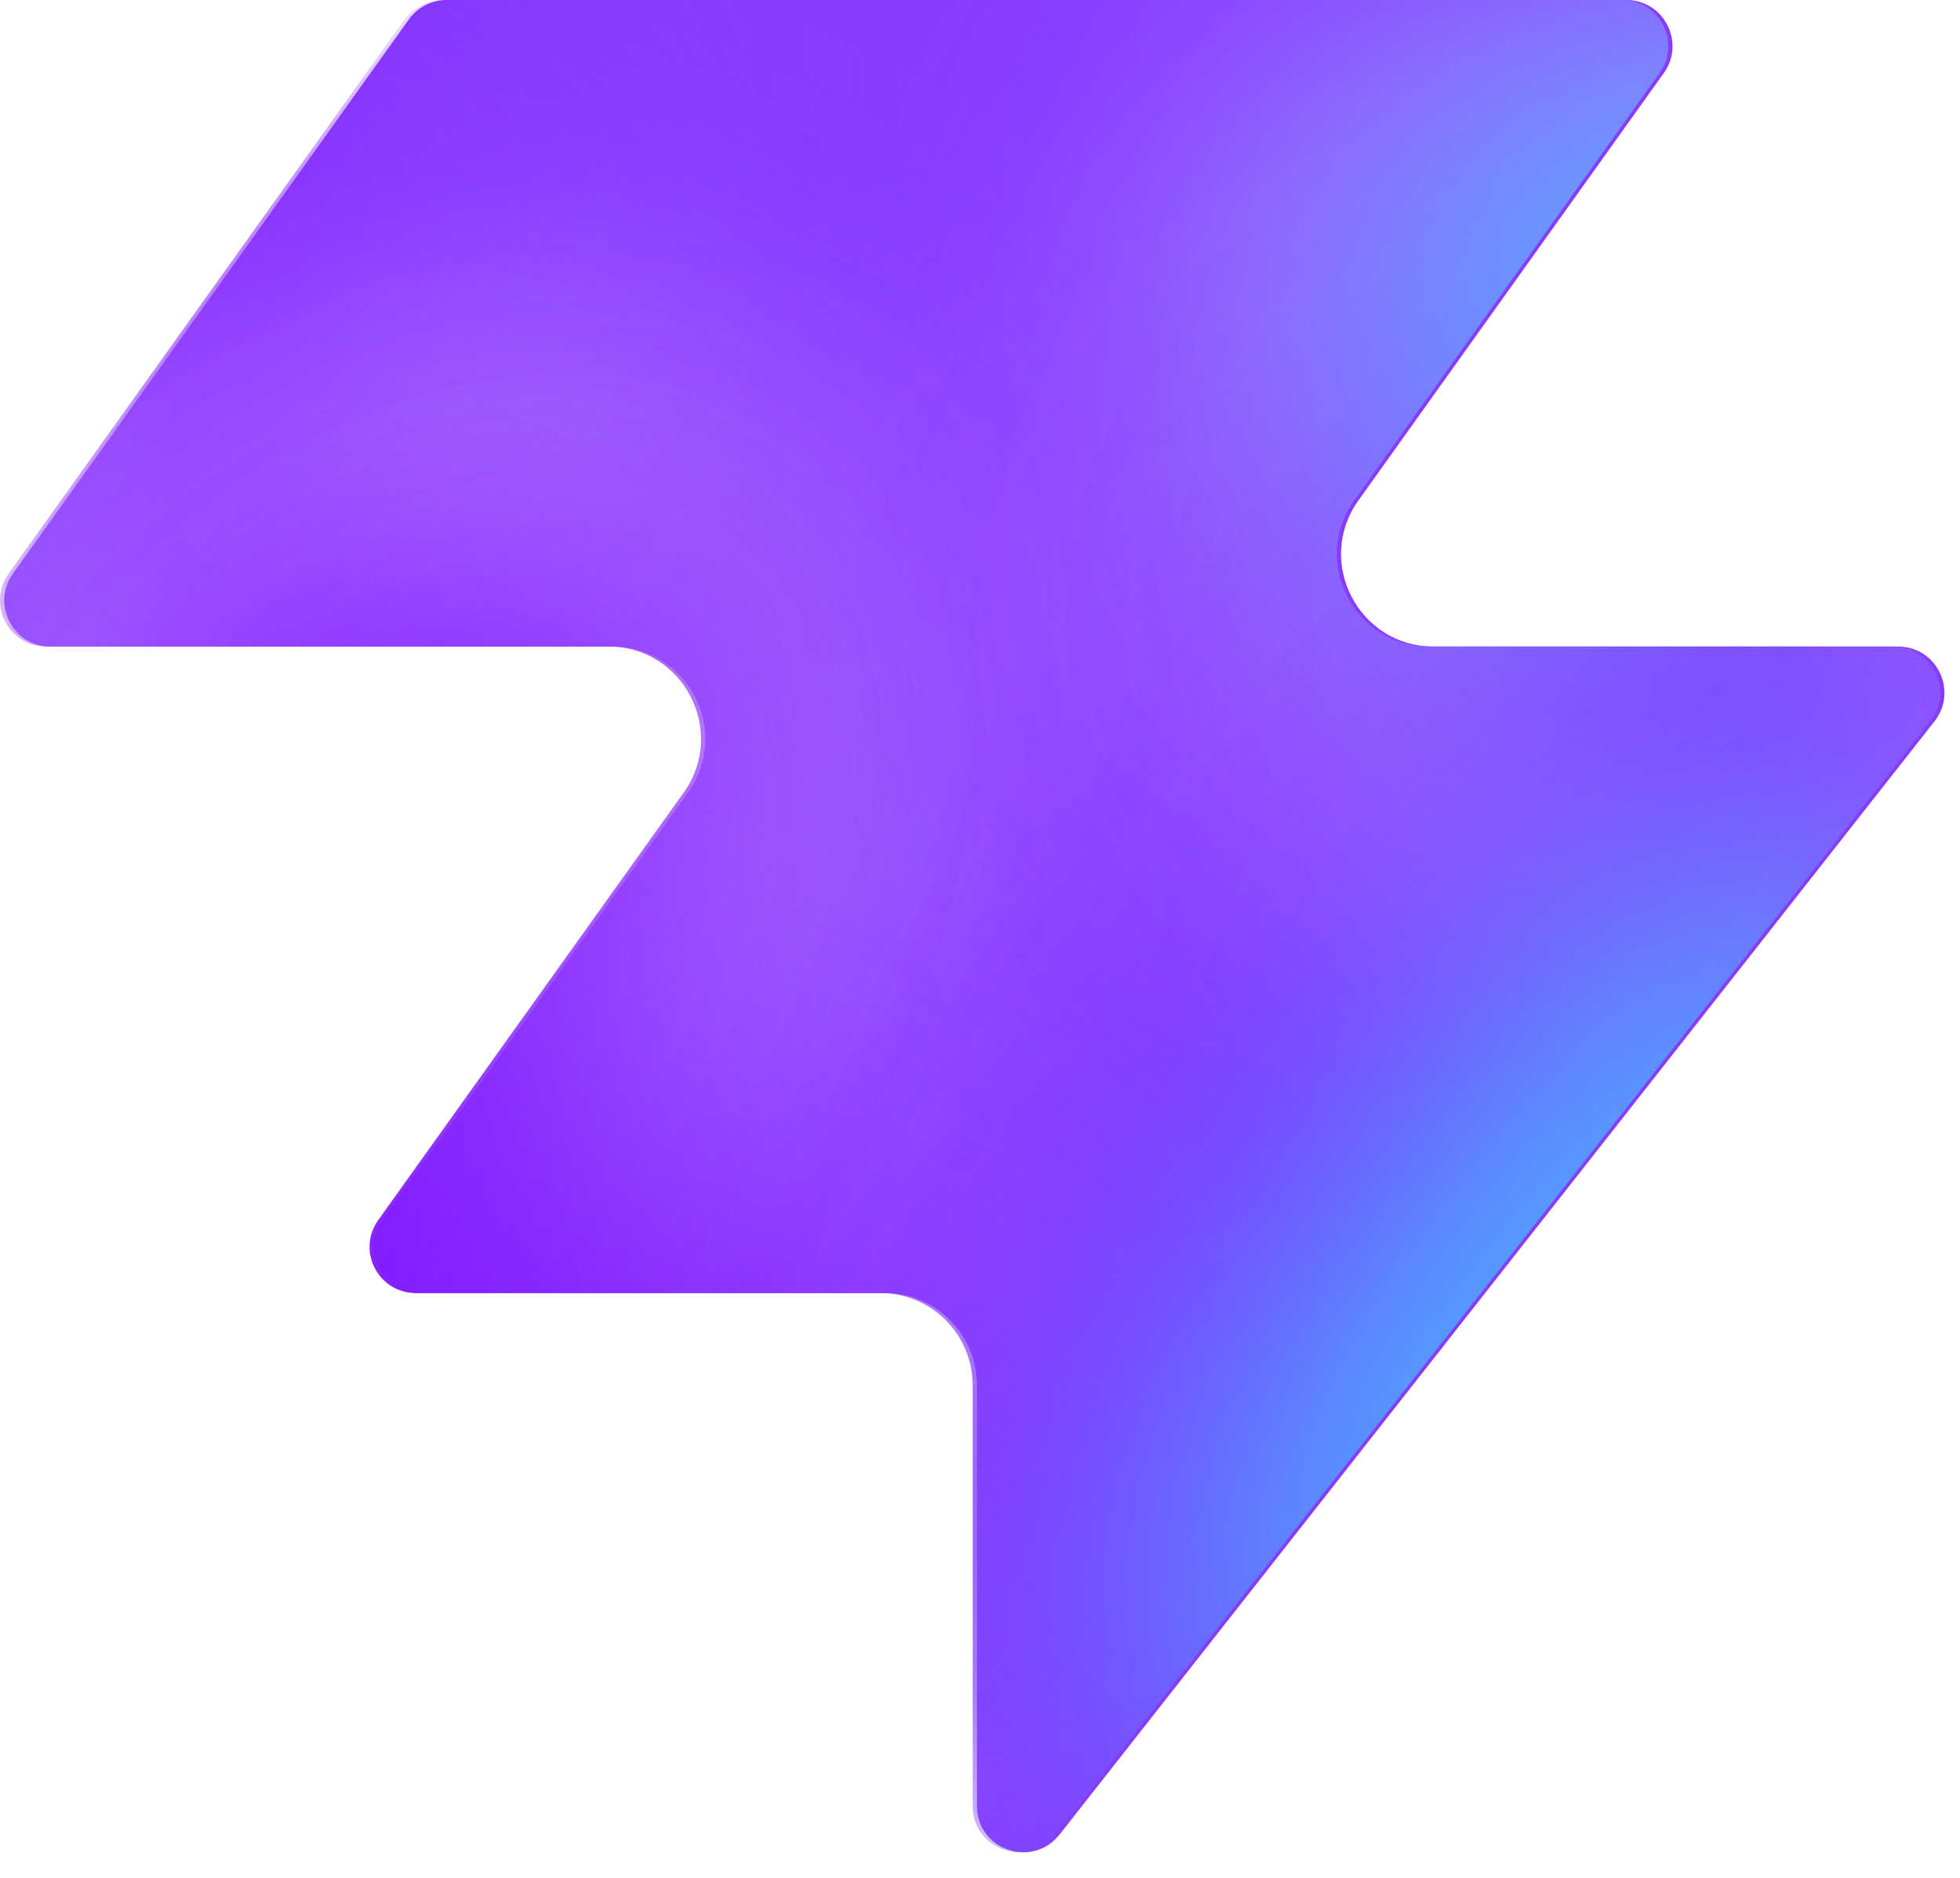
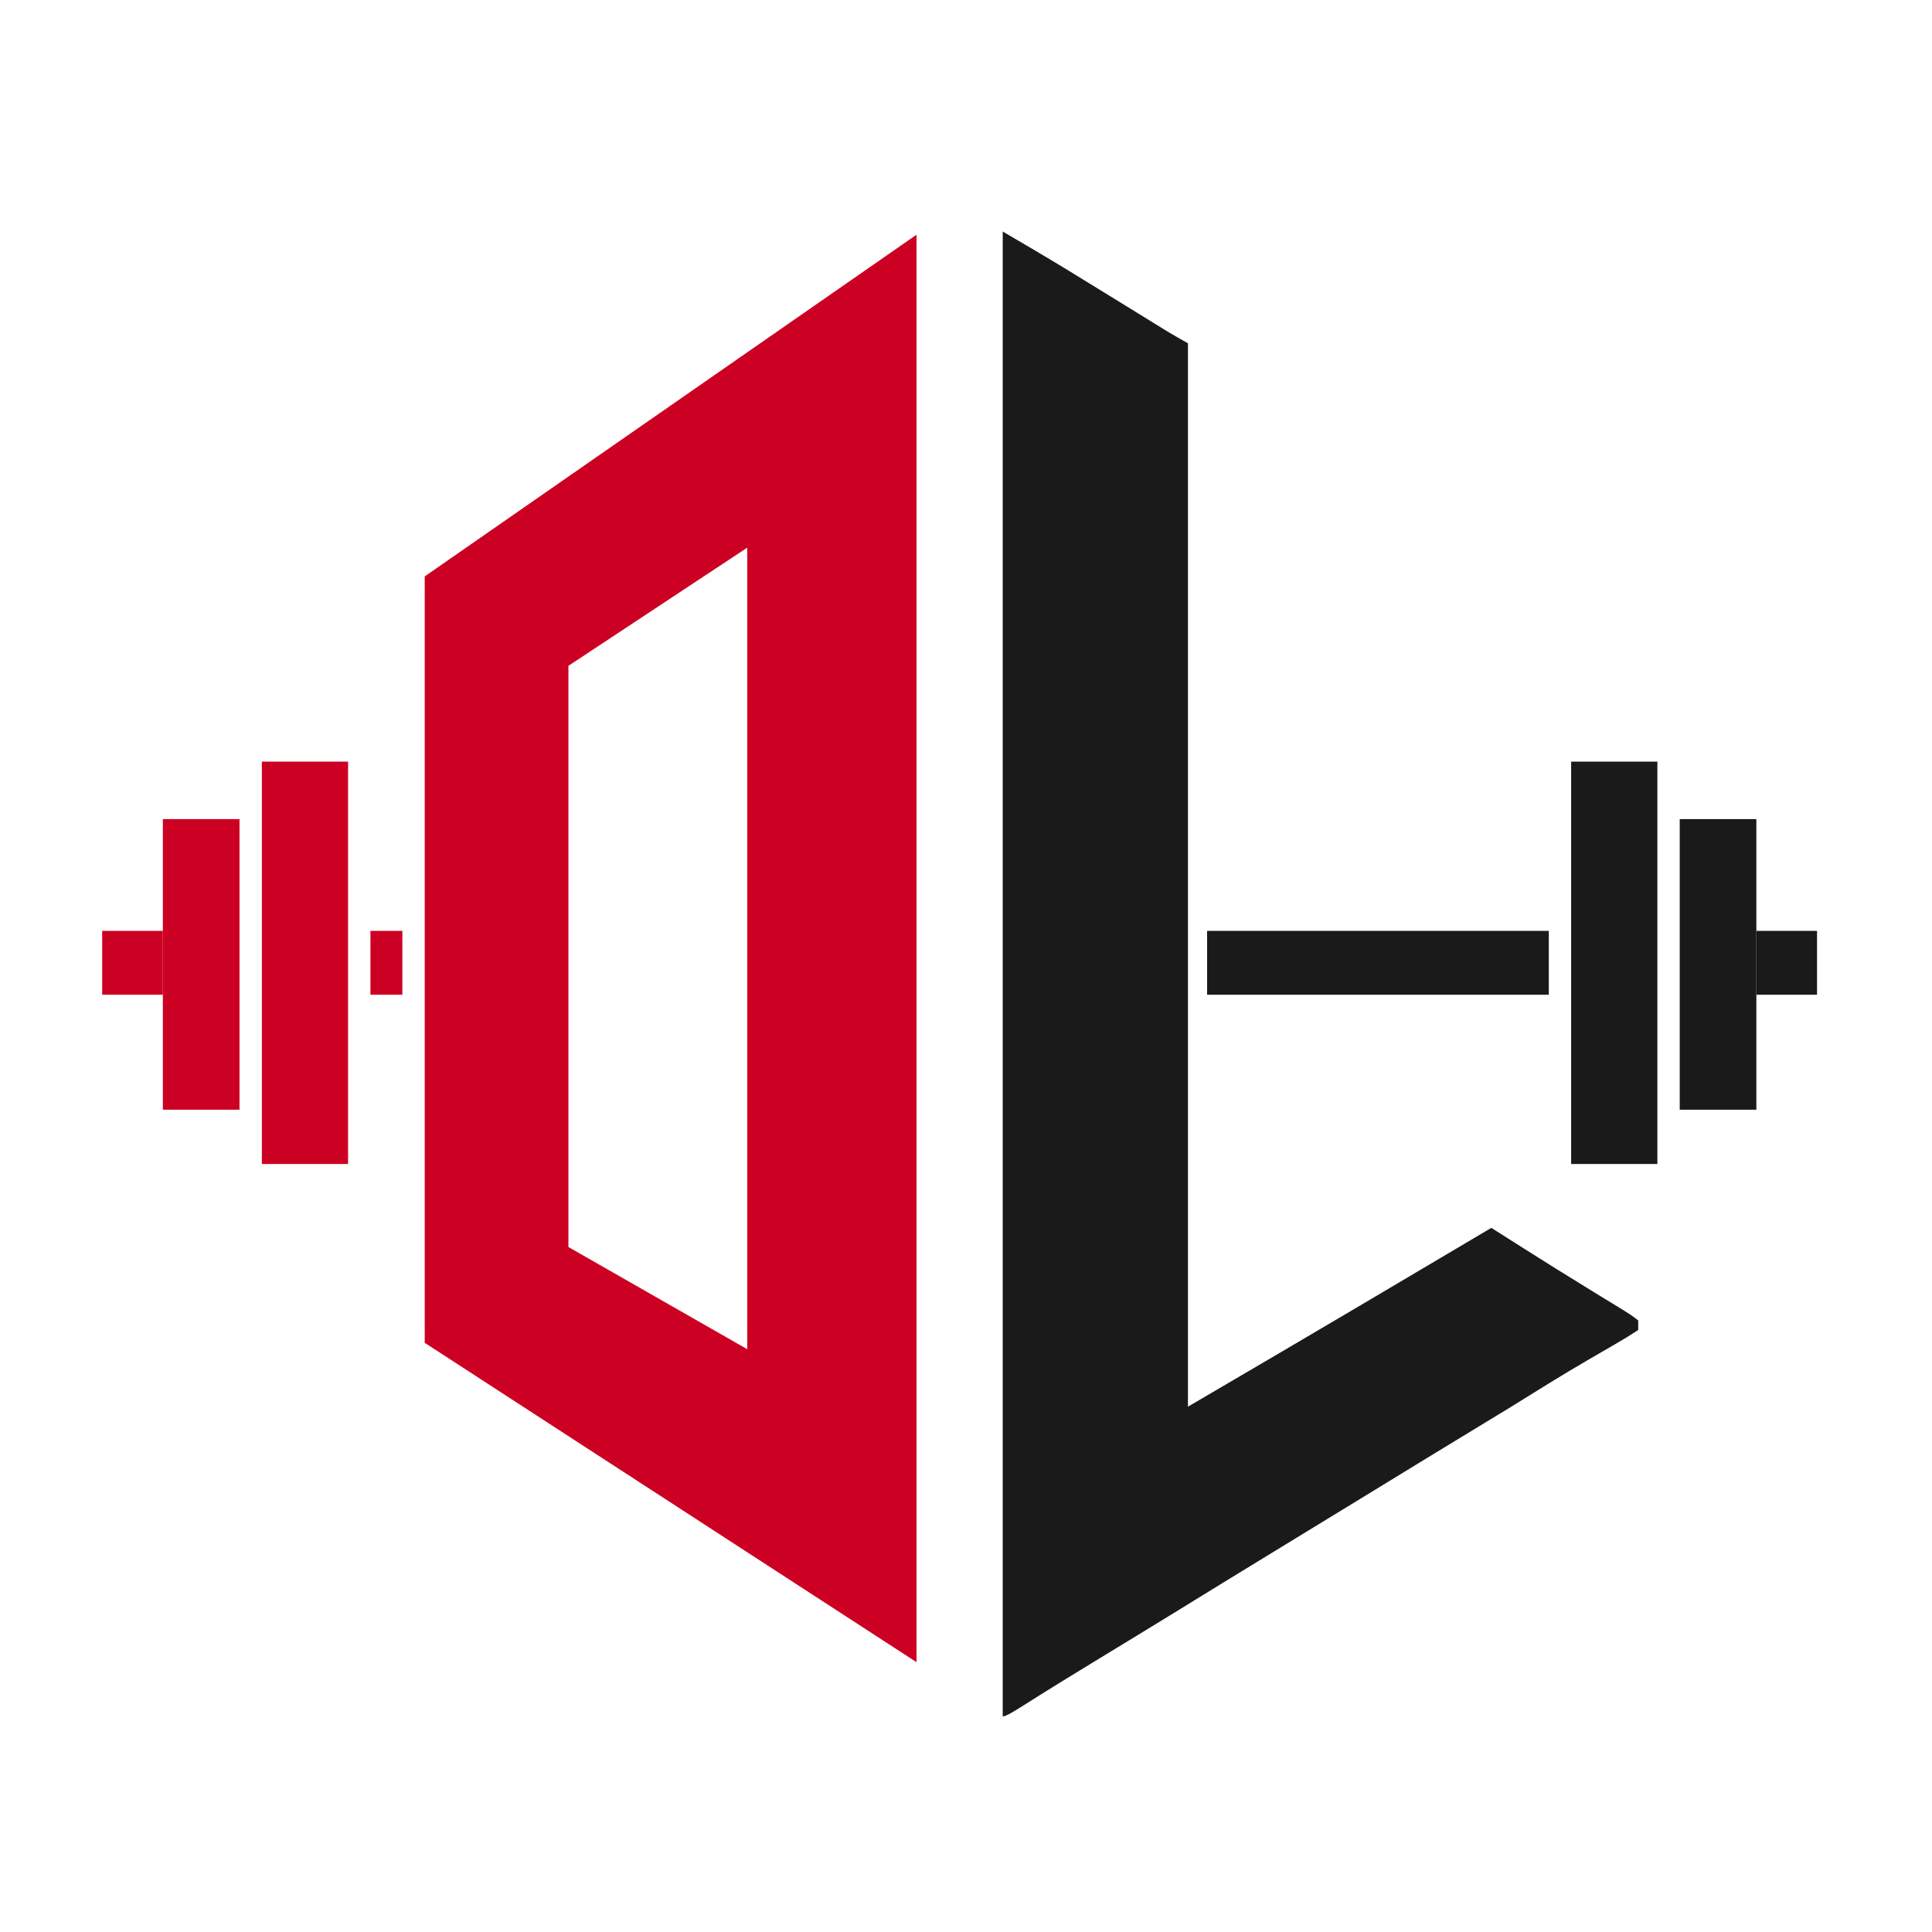
- <svg xmlns="http://www.w3.org/2000/svg" width="48" height="46" fill="none" viewBox="0 0 48 46">
-   <path fill="#863bff" d="M25.946 44.938c-.664.845-2.021.375-2.021-.698V33.937a2.26 2.26 0 0 0-2.262-2.262H10.287c-.92 0-1.456-1.04-.92-1.788l7.48-10.471c1.07-1.497 0-3.578-1.842-3.578H1.237c-.92 0-1.456-1.04-.92-1.788L10.013.474c.214-.297.556-.474.92-.474h28.894c.92 0 1.456 1.04.92 1.788l-7.48 10.471c-1.07 1.498 0 3.579 1.842 3.579h11.377c.943 0 1.473 1.088.89 1.83L25.947 44.94z" style="fill:#863bff;fill:color(display-p3 .525 .23 1);fill-opacity:1" />
-   <mask id="a" width="48" height="46" x="0" y="0" maskUnits="userSpaceOnUse" style="mask-type:alpha">
-     <path fill="#000" d="M25.842 44.938c-.664.844-2.021.375-2.021-.698V33.937a2.26 2.26 0 0 0-2.262-2.262H10.183c-.92 0-1.456-1.04-.92-1.788l7.48-10.471c1.07-1.498 0-3.579-1.842-3.579H1.133c-.92 0-1.456-1.04-.92-1.787L9.91.473c.214-.297.556-.474.92-.474h28.894c.92 0 1.456 1.04.92 1.788l-7.48 10.471c-1.07 1.498 0 3.578 1.842 3.578h11.377c.943 0 1.473 1.088.89 1.832L25.843 44.94z" style="fill:#000;fill-opacity:1" />
-   </mask>
-   <g mask="url(#a)">
-     <g filter="url(#b)">
-       <ellipse cx="5.508" cy="14.704" fill="#ede6ff" rx="5.508" ry="14.704" style="fill:#ede6ff;fill:color(display-p3 .927 .903 1);fill-opacity:1" transform="matrix(.00324 1 1 -.00324 -4.47 31.516)" />
-     </g>
-     <g filter="url(#c)">
-       <ellipse cx="10.399" cy="29.851" fill="#ede6ff" rx="10.399" ry="29.851" style="fill:#ede6ff;fill:color(display-p3 .927 .903 1);fill-opacity:1" transform="matrix(.00324 1 1 -.00324 -39.328 7.883)" />
-     </g>
-     <g filter="url(#d)">
-       <ellipse cx="5.508" cy="30.487" fill="#7e14ff" rx="5.508" ry="30.487" style="fill:#7e14ff;fill:color(display-p3 .492 .077 1);fill-opacity:1" transform="rotate(89.814 -25.913 -14.639)scale(1 -1)" />
-     </g>
-     <g filter="url(#e)">
-       <ellipse cx="5.508" cy="30.599" fill="#7e14ff" rx="5.508" ry="30.599" style="fill:#7e14ff;fill:color(display-p3 .492 .077 1);fill-opacity:1" transform="rotate(89.814 -32.644 -3.334)scale(1 -1)" />
-     </g>
-     <g filter="url(#f)">
-       <ellipse cx="5.508" cy="30.599" fill="#7e14ff" rx="5.508" ry="30.599" style="fill:#7e14ff;fill:color(display-p3 .492 .077 1);fill-opacity:1" transform="matrix(.00324 1 1 -.00324 -34.34 30.47)" />
-     </g>
-     <g filter="url(#g)">
-       <ellipse cx="14.072" cy="22.078" fill="#ede6ff" rx="14.072" ry="22.078" style="fill:#ede6ff;fill:color(display-p3 .927 .903 1);fill-opacity:1" transform="rotate(93.35 24.506 48.493)scale(-1 1)" />
-     </g>
-     <g filter="url(#h)">
-       <ellipse cx="3.47" cy="21.501" fill="#7e14ff" rx="3.47" ry="21.501" style="fill:#7e14ff;fill:color(display-p3 .492 .077 1);fill-opacity:1" transform="rotate(89.009 28.708 47.59)scale(-1 1)" />
-     </g>
-     <g filter="url(#i)">
-       <ellipse cx="3.47" cy="21.501" fill="#7e14ff" rx="3.47" ry="21.501" style="fill:#7e14ff;fill:color(display-p3 .492 .077 1);fill-opacity:1" transform="rotate(89.009 28.708 47.59)scale(-1 1)" />
-     </g>
-     <g filter="url(#j)">
-       <ellipse cx=".387" cy="8.972" fill="#7e14ff" rx="4.407" ry="29.108" style="fill:#7e14ff;fill:color(display-p3 .492 .077 1);fill-opacity:1" transform="rotate(39.51 .387 8.972)" />
-     </g>
-     <g filter="url(#k)">
-       <ellipse cx="47.523" cy="-6.092" fill="#7e14ff" rx="4.407" ry="29.108" style="fill:#7e14ff;fill:color(display-p3 .492 .077 1);fill-opacity:1" transform="rotate(37.892 47.523 -6.092)" />
-     </g>
-     <g filter="url(#l)">
-       <ellipse cx="41.412" cy="6.333" fill="#47bfff" rx="5.971" ry="9.665" style="fill:#47bfff;fill:color(display-p3 .28 .748 1);fill-opacity:1" transform="rotate(37.892 41.412 6.333)" />
-     </g>
-     <g filter="url(#m)">
-       <ellipse cx="-1.879" cy="38.332" fill="#7e14ff" rx="4.407" ry="29.108" style="fill:#7e14ff;fill:color(display-p3 .492 .077 1);fill-opacity:1" transform="rotate(37.892 -1.88 38.332)" />
-     </g>
-     <g filter="url(#n)">
-       <ellipse cx="-1.879" cy="38.332" fill="#7e14ff" rx="4.407" ry="29.108" style="fill:#7e14ff;fill:color(display-p3 .492 .077 1);fill-opacity:1" transform="rotate(37.892 -1.88 38.332)" />
-     </g>
-     <g filter="url(#o)">
-       <ellipse cx="35.651" cy="29.907" fill="#7e14ff" rx="4.407" ry="29.108" style="fill:#7e14ff;fill:color(display-p3 .492 .077 1);fill-opacity:1" transform="rotate(37.892 35.651 29.907)" />
-     </g>
-     <g filter="url(#p)">
-       <ellipse cx="38.418" cy="32.4" fill="#47bfff" rx="5.971" ry="15.297" style="fill:#47bfff;fill:color(display-p3 .28 .748 1);fill-opacity:1" transform="rotate(37.892 38.418 32.4)" />
-     </g>
-   </g>
-   <defs>
-     <filter id="b" width="60.045" height="41.654" x="-19.77" y="16.149" color-interpolation-filters="sRGB" filterUnits="userSpaceOnUse">
-       <feFlood flood-opacity="0" result="BackgroundImageFix" />
-       <feBlend in="SourceGraphic" in2="BackgroundImageFix" result="shape" />
-       <feGaussianBlur result="effect1_foregroundBlur_2002_17158" stdDeviation="7.659" />
-     </filter>
-     <filter id="c" width="90.34" height="51.437" x="-54.613" y="-7.533" color-interpolation-filters="sRGB" filterUnits="userSpaceOnUse">
-       <feFlood flood-opacity="0" result="BackgroundImageFix" />
-       <feBlend in="SourceGraphic" in2="BackgroundImageFix" result="shape" />
-       <feGaussianBlur result="effect1_foregroundBlur_2002_17158" stdDeviation="7.659" />
-     </filter>
-     <filter id="d" width="79.355" height="29.4" x="-49.64" y="2.03" color-interpolation-filters="sRGB" filterUnits="userSpaceOnUse">
-       <feFlood flood-opacity="0" result="BackgroundImageFix" />
-       <feBlend in="SourceGraphic" in2="BackgroundImageFix" result="shape" />
-       <feGaussianBlur result="effect1_foregroundBlur_2002_17158" stdDeviation="4.596" />
-     </filter>
-     <filter id="e" width="79.579" height="29.4" x="-45.045" y="20.029" color-interpolation-filters="sRGB" filterUnits="userSpaceOnUse">
-       <feFlood flood-opacity="0" result="BackgroundImageFix" />
-       <feBlend in="SourceGraphic" in2="BackgroundImageFix" result="shape" />
-       <feGaussianBlur result="effect1_foregroundBlur_2002_17158" stdDeviation="4.596" />
-     </filter>
-     <filter id="f" width="79.579" height="29.4" x="-43.513" y="21.178" color-interpolation-filters="sRGB" filterUnits="userSpaceOnUse">
-       <feFlood flood-opacity="0" result="BackgroundImageFix" />
-       <feBlend in="SourceGraphic" in2="BackgroundImageFix" result="shape" />
-       <feGaussianBlur result="effect1_foregroundBlur_2002_17158" stdDeviation="4.596" />
-     </filter>
-     <filter id="g" width="74.749" height="58.852" x="15.756" y="-17.901" color-interpolation-filters="sRGB" filterUnits="userSpaceOnUse">
-       <feFlood flood-opacity="0" result="BackgroundImageFix" />
-       <feBlend in="SourceGraphic" in2="BackgroundImageFix" result="shape" />
-       <feGaussianBlur result="effect1_foregroundBlur_2002_17158" stdDeviation="7.659" />
-     </filter>
-     <filter id="h" width="61.377" height="25.362" x="23.548" y="2.284" color-interpolation-filters="sRGB" filterUnits="userSpaceOnUse">
-       <feFlood flood-opacity="0" result="BackgroundImageFix" />
-       <feBlend in="SourceGraphic" in2="BackgroundImageFix" result="shape" />
-       <feGaussianBlur result="effect1_foregroundBlur_2002_17158" stdDeviation="4.596" />
-     </filter>
-     <filter id="i" width="61.377" height="25.362" x="23.548" y="2.284" color-interpolation-filters="sRGB" filterUnits="userSpaceOnUse">
-       <feFlood flood-opacity="0" result="BackgroundImageFix" />
-       <feBlend in="SourceGraphic" in2="BackgroundImageFix" result="shape" />
-       <feGaussianBlur result="effect1_foregroundBlur_2002_17158" stdDeviation="4.596" />
-     </filter>
-     <filter id="j" width="56.045" height="63.649" x="-27.636" y="-22.853" color-interpolation-filters="sRGB" filterUnits="userSpaceOnUse">
-       <feFlood flood-opacity="0" result="BackgroundImageFix" />
-       <feBlend in="SourceGraphic" in2="BackgroundImageFix" result="shape" />
-       <feGaussianBlur result="effect1_foregroundBlur_2002_17158" stdDeviation="4.596" />
-     </filter>
-     <filter id="k" width="54.814" height="64.646" x="20.116" y="-38.415" color-interpolation-filters="sRGB" filterUnits="userSpaceOnUse">
-       <feFlood flood-opacity="0" result="BackgroundImageFix" />
-       <feBlend in="SourceGraphic" in2="BackgroundImageFix" result="shape" />
-       <feGaussianBlur result="effect1_foregroundBlur_2002_17158" stdDeviation="4.596" />
-     </filter>
-     <filter id="l" width="33.541" height="35.313" x="24.641" y="-11.323" color-interpolation-filters="sRGB" filterUnits="userSpaceOnUse">
-       <feFlood flood-opacity="0" result="BackgroundImageFix" />
-       <feBlend in="SourceGraphic" in2="BackgroundImageFix" result="shape" />
-       <feGaussianBlur result="effect1_foregroundBlur_2002_17158" stdDeviation="4.596" />
-     </filter>
-     <filter id="m" width="54.814" height="64.646" x="-29.286" y="6.009" color-interpolation-filters="sRGB" filterUnits="userSpaceOnUse">
-       <feFlood flood-opacity="0" result="BackgroundImageFix" />
-       <feBlend in="SourceGraphic" in2="BackgroundImageFix" result="shape" />
-       <feGaussianBlur result="effect1_foregroundBlur_2002_17158" stdDeviation="4.596" />
-     </filter>
-     <filter id="n" width="54.814" height="64.646" x="-29.286" y="6.009" color-interpolation-filters="sRGB" filterUnits="userSpaceOnUse">
-       <feFlood flood-opacity="0" result="BackgroundImageFix" />
-       <feBlend in="SourceGraphic" in2="BackgroundImageFix" result="shape" />
-       <feGaussianBlur result="effect1_foregroundBlur_2002_17158" stdDeviation="4.596" />
-     </filter>
-     <filter id="o" width="54.814" height="64.646" x="8.244" y="-2.416" color-interpolation-filters="sRGB" filterUnits="userSpaceOnUse">
-       <feFlood flood-opacity="0" result="BackgroundImageFix" />
-       <feBlend in="SourceGraphic" in2="BackgroundImageFix" result="shape" />
-       <feGaussianBlur result="effect1_foregroundBlur_2002_17158" stdDeviation="4.596" />
-     </filter>
-     <filter id="p" width="39.409" height="43.623" x="18.713" y="10.588" color-interpolation-filters="sRGB" filterUnits="userSpaceOnUse">
-       <feFlood flood-opacity="0" result="BackgroundImageFix" />
-       <feBlend in="SourceGraphic" in2="BackgroundImageFix" result="shape" />
-       <feGaussianBlur result="effect1_foregroundBlur_2002_17158" stdDeviation="4.596" />
-     </filter>
-   </defs>
+ <svg xmlns="http://www.w3.org/2000/svg" version="1.1" width="64" height="64" viewBox="0 0 605 544">
+   <path fill-rule="evenodd" d="M 287,43 L 133,150 L 133,390 L 287,490 Z M 234,141 L 178,178 L 178,360 L 234,392 Z" fill="#CC0022" />
+   <rect x="116" y="261" width="10" height="20" fill="#CC0022" />
+   <rect x="82" y="208" width="27" height="126" fill="#CC0022" />
+   <rect x="51" y="226" width="24" height="91" fill="#CC0022" />
+   <rect x="32" y="261" width="19" height="20" fill="#CC0022" />
+   <path d="M0 0 C13.812 8.057 20.125 11.938 20.125 11.938 C27.176 16.259 36.867 22.23 36.867 22.23 C41.601 25.146 47.493 28.781 50.75 30.789 C53.672 32.592 58 35 58 35 C58 144.89 58 254.78 58 368 C72.457 359.567 101.304 342.596 111.997 336.276 C125.674 328.199 153 312 153 312 C159.982 316.45 169.693 322.562 173.479 324.928 C181.311 329.802 190.5 335.438 193.057 336.977 C195.406 338.434 197.51 339.717 199 341 C199 342.98 199 344 199 344 C194.926 346.68 189.312 349.875 183.184 353.414 C175.593 357.821 166.875 363.25 158.723 368.33 C142.312 378.312 124.081 389.398 115 395 C94.207 407.749 73.615 420.222 53.408 432.715 C36.135 443.334 20.479 452.675 6.826 461.344 C3.887 463.223 1 465 0 465 C0 311.55 0 158.1 0 0 Z" fill="#1A1A1A" transform="translate(314,42)" />
+   <rect x="378" y="261" width="107" height="20" fill="#1A1A1A" />
+   <rect x="492" y="208" width="27" height="126" fill="#1A1A1A" />
+   <rect x="526" y="226" width="24" height="91" fill="#1A1A1A" />
+   <rect x="550" y="261" width="19" height="20" fill="#1A1A1A" />
</svg>
